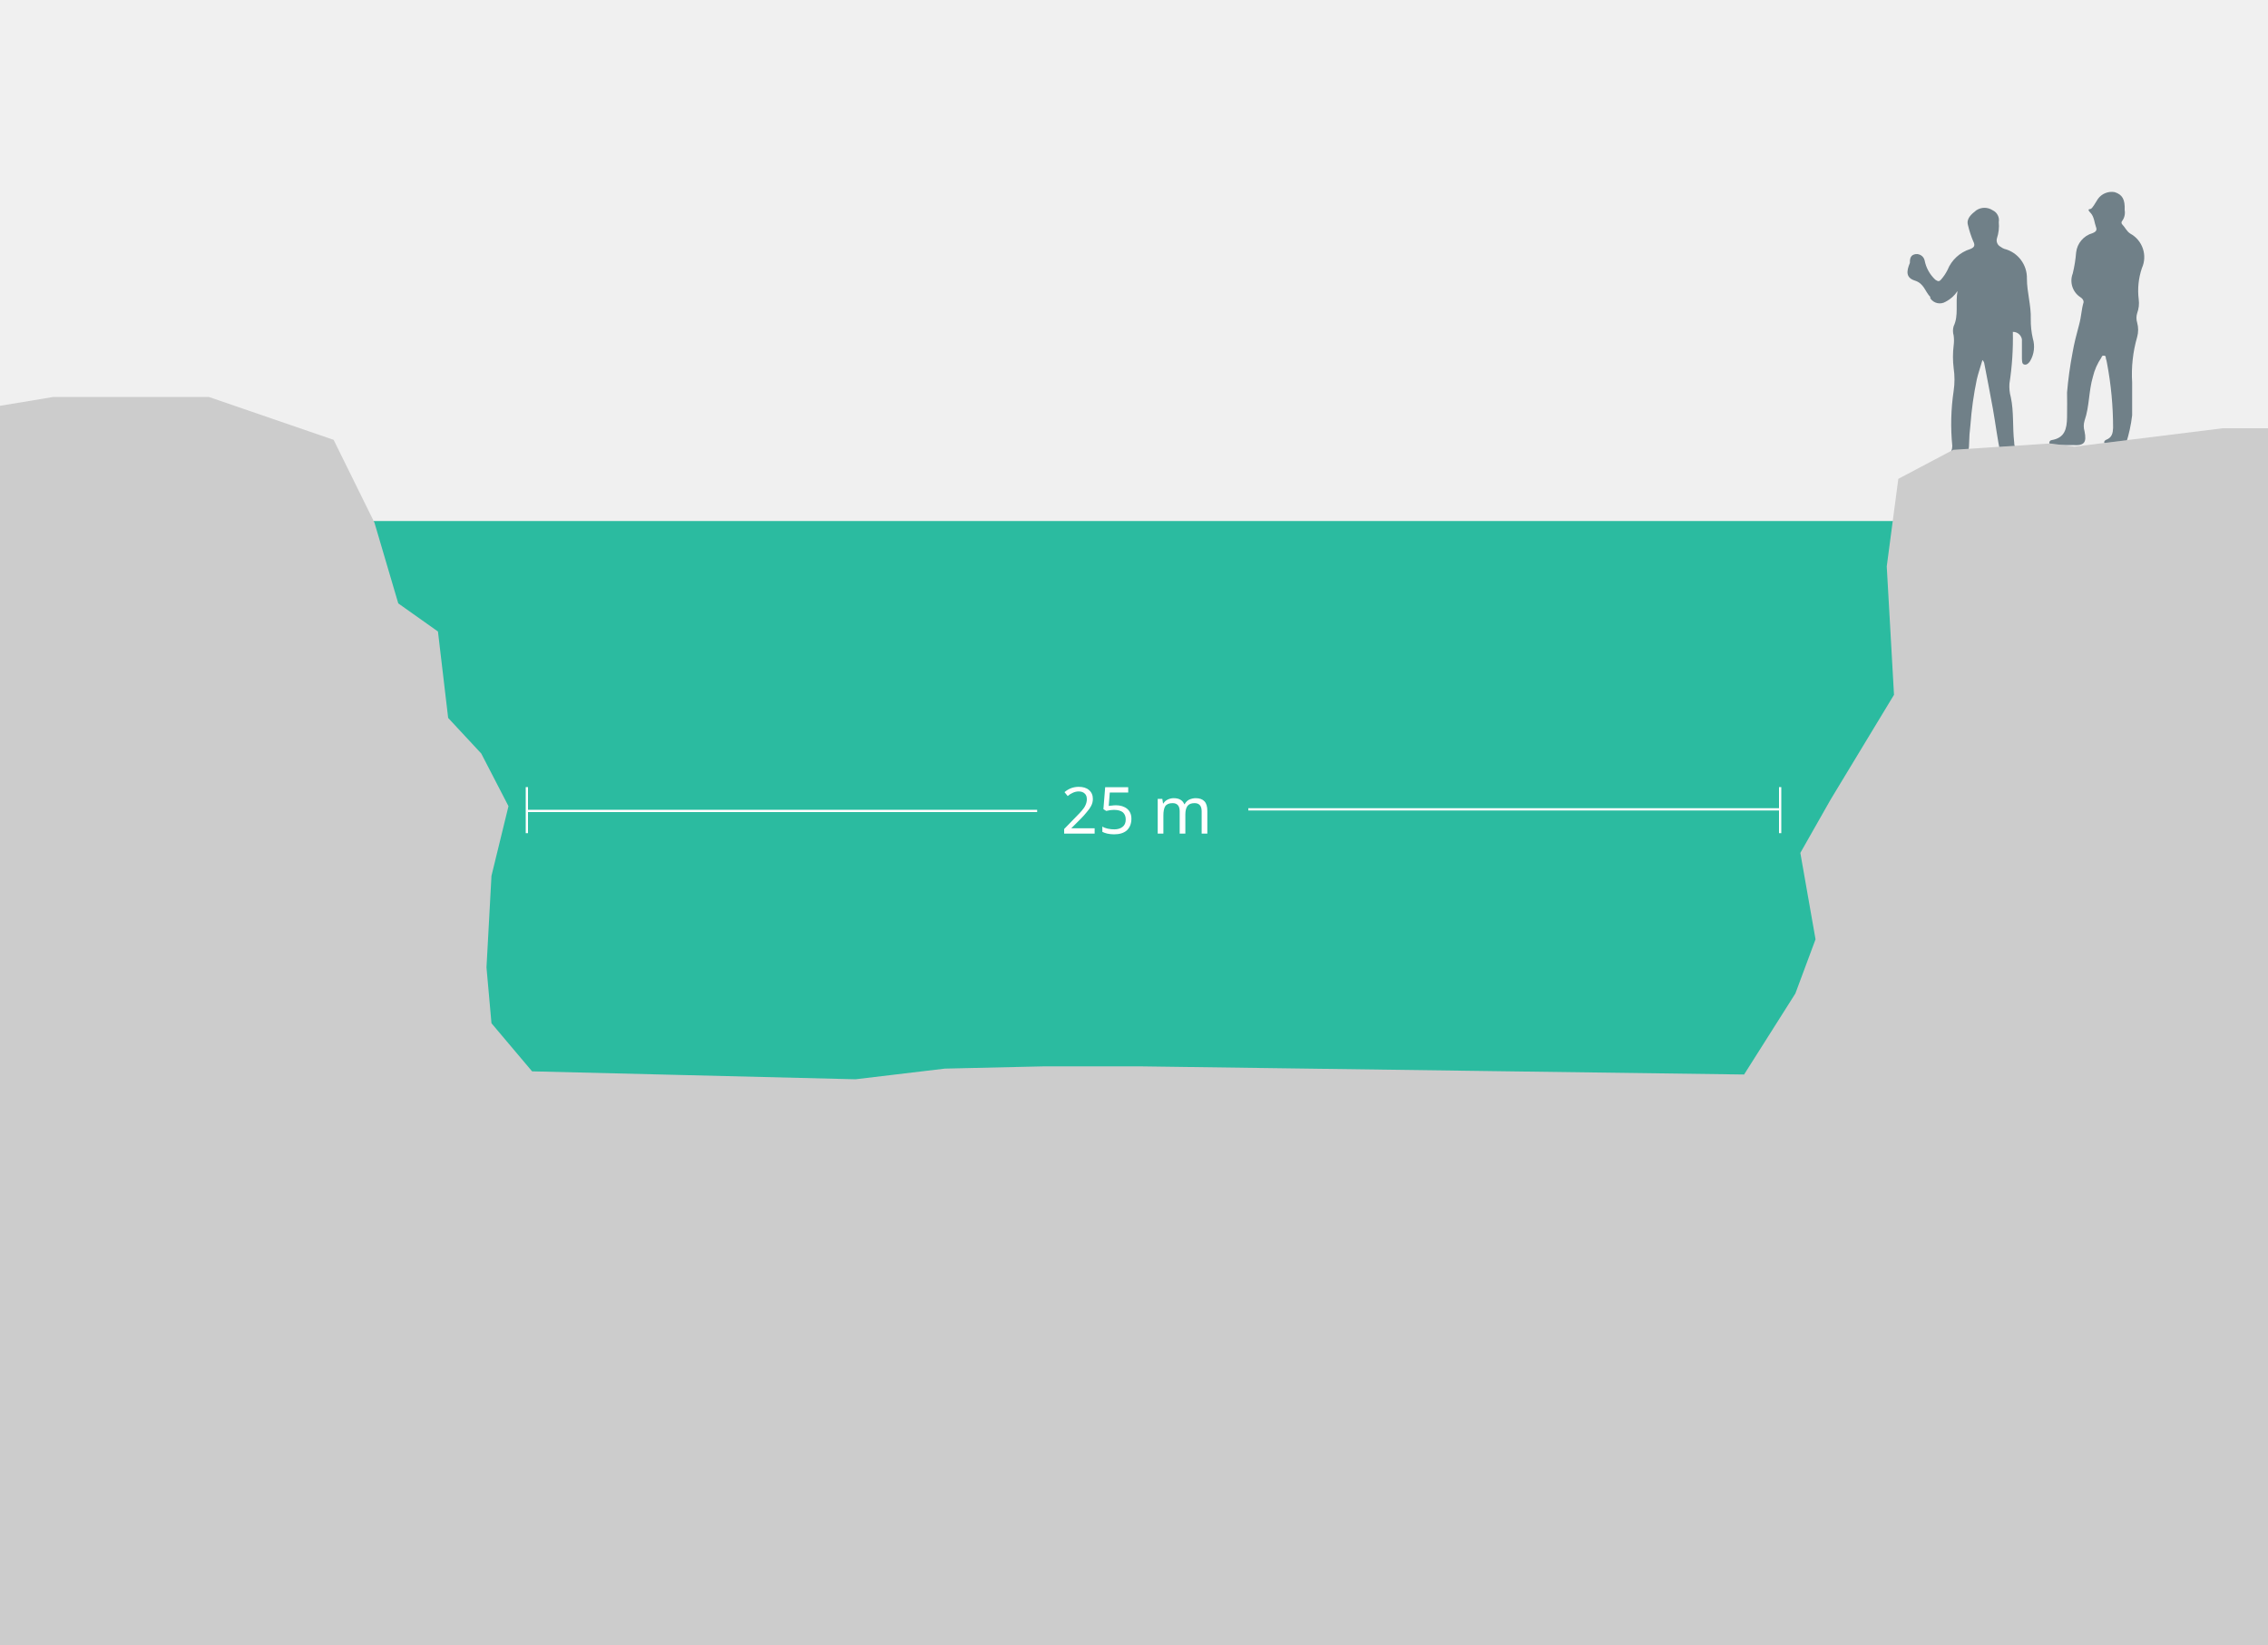
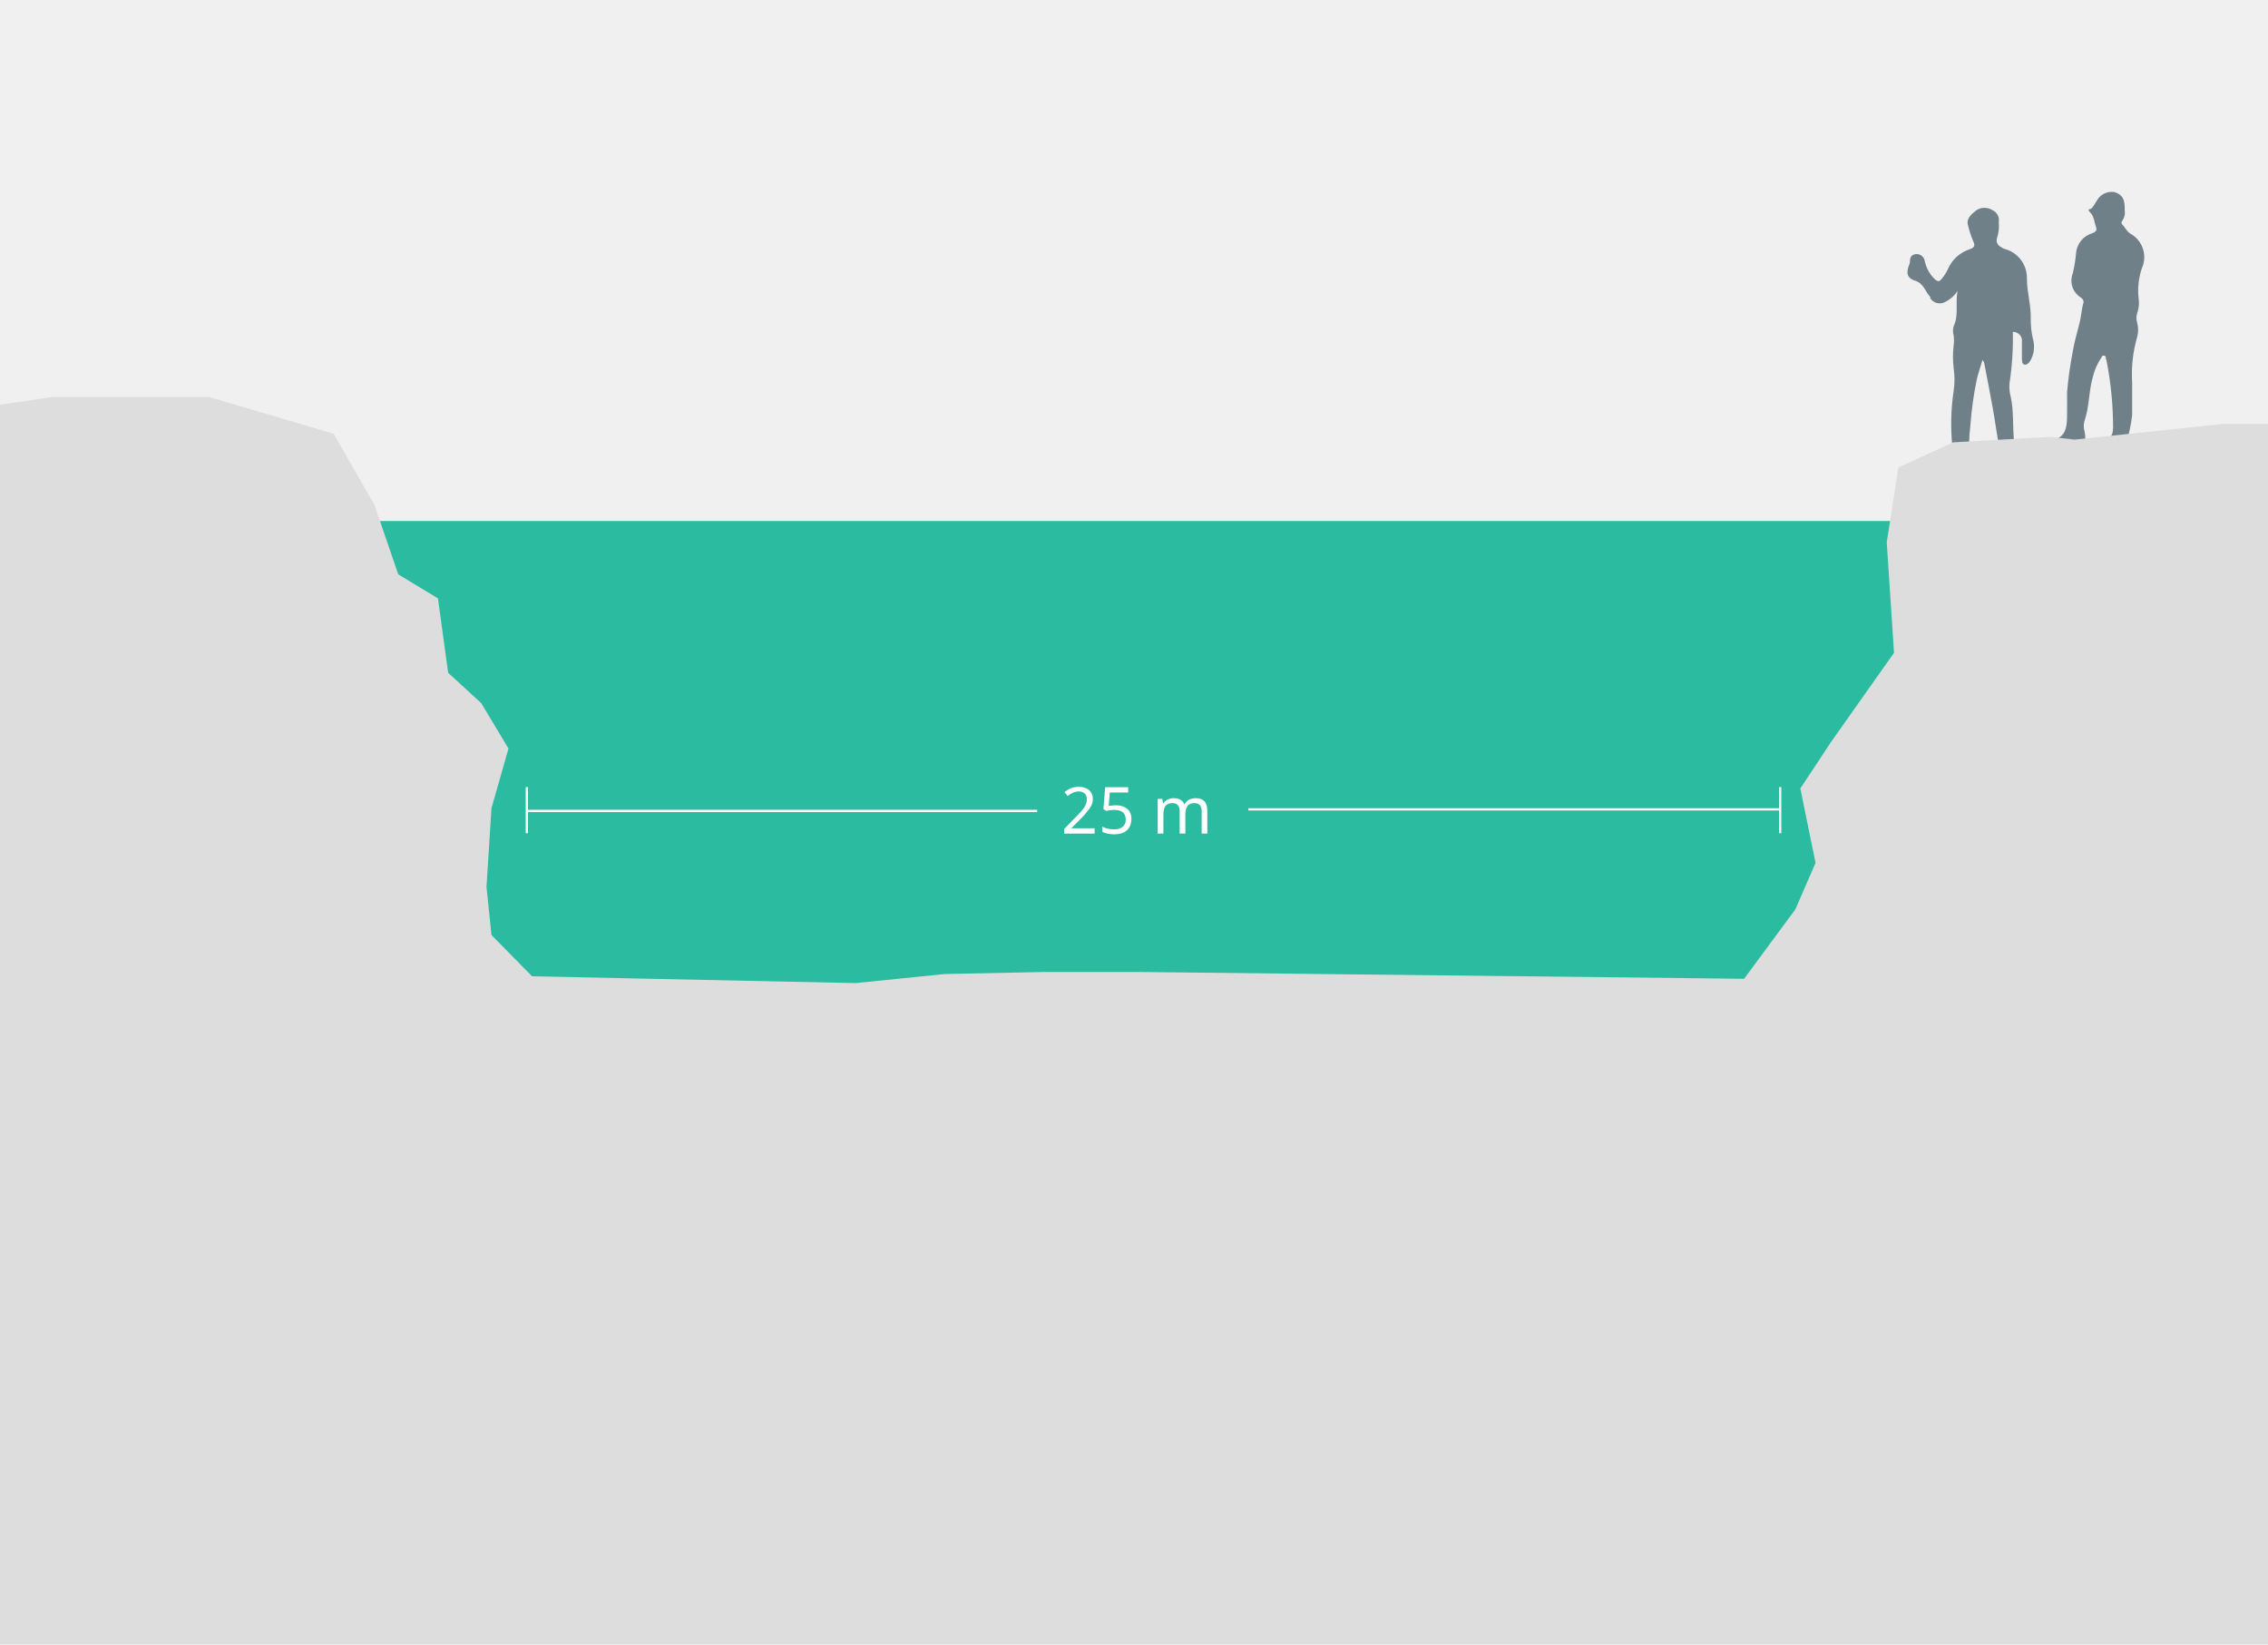
<svg xmlns="http://www.w3.org/2000/svg" viewBox="0 0 100 72.48">
  <defs>
-     <style>.cls-1{fill:#708088;}.cls-2{fill:#2bbba0;}.cls-3{fill:#ccc;}.cls-4{font-size:2.86px;fill:#fff;font-family:WorkSans-Regular, Work Sans;}.cls-5{fill:none;stroke:#fff;stroke-miterlimit:10;stroke-width:0.1px;}</style>
+     <style>.cls-1{fill:#708088;}.cls-2{fill:#2bbba0;}.cls-3{fill:#ddd;}.cls-4{font-size:2.86px;fill:#fff;font-family:WorkSans-Regular, Work Sans;}.cls-5{fill:none;stroke:#fff;stroke-miterlimit:10;stroke-width:0.1px;}</style>
  </defs>
  <g id="Capa_1" data-name="Capa 1">
    <path class="cls-1" d="M88.75,14.63a13.11,13.11,0,0,1-.15,2.28,1.75,1.75,0,0,0,.06.6c.14.65.07,1.32.15,2a.41.41,0,0,0,.34.42c.11,0,.25,0,.23.2s-.17.14-.28.13l-.71-.08a.19.19,0,0,1-.18-.16c-.14-.66-.22-1.32-.34-2s-.25-1.31-.38-2c0,0,0-.06-.08-.15-.09.32-.19.59-.25.86a15.25,15.25,0,0,0-.28,2,7.91,7.91,0,0,0-.06.85c0,.56-.33.83-.82.7-.06,0-.14,0-.16-.11s0-.13.09-.16.15-.2.15-.35a9.89,9.89,0,0,1,.06-2.43,3.42,3.42,0,0,0,0-1,4.11,4.11,0,0,1,0-1,1.63,1.63,0,0,0,0-.44.71.71,0,0,1,0-.41c.23-.48.07-1,.17-1.55a1.35,1.35,0,0,1-.52.47.5.5,0,0,1-.68-.15l0-.06c-.23-.23-.27-.59-.68-.72s-.37-.42-.22-.78c0-.12,0-.31.18-.37a.36.36,0,0,1,.47.26,1.57,1.57,0,0,0,.47.85c.12.08.17.09.25,0a2,2,0,0,0,.29-.43,1.59,1.59,0,0,1,1-.92c.2-.08.22-.17.13-.35a4.52,4.52,0,0,1-.23-.71c-.08-.28.15-.48.37-.65a.65.65,0,0,1,.72,0,.48.48,0,0,1,.27.52,1.73,1.73,0,0,1-.08.71.32.32,0,0,0,.16.38.65.65,0,0,0,.16.09,1.32,1.32,0,0,1,1,1.32c0,.59.19,1.17.17,1.78a3.62,3.62,0,0,0,.09.85,1.24,1.24,0,0,1-.12,1c-.06.09-.15.18-.26.15s-.09-.17-.1-.26c0-.28,0-.57,0-.85A.4.4,0,0,0,88.75,14.63Z" />
    <path class="cls-1" d="M93.68,9.26a.62.62,0,0,1-.11.48.11.11,0,0,0,0,.15c.13.13.19.3.36.41a1.18,1.18,0,0,1,.51,1.52,3.09,3.09,0,0,0-.14,1.38,1.27,1.27,0,0,1-.07.61.71.71,0,0,0,0,.41,1.17,1.17,0,0,1,0,.64,5.91,5.91,0,0,0-.22,2c0,.48,0,1,0,1.45a6.53,6.53,0,0,1-.27,1.24.13.13,0,0,1-.12.12,1.63,1.63,0,0,1-.76-.08c-.13-.05-.09-.16,0-.2.27-.1.3-.31.31-.53A15.33,15.33,0,0,0,92.9,16a1.17,1.17,0,0,0-.05-.2c0-.05,0-.12-.08-.12s-.08,0-.12.09a2.54,2.54,0,0,0-.37.84c-.19.64-.15,1.31-.37,1.94a.8.8,0,0,0,0,.46c.1.5,0,.65-.54.61-.29,0-.57,0-.85,0-.07,0-.14,0-.16-.07a.12.12,0,0,1,.11-.15c.57-.1.66-.49.67-1s0-.74,0-1.1a16.92,16.92,0,0,1,.24-1.74c.07-.42.18-.83.29-1.24s.1-.67.2-1c0-.1-.06-.16-.13-.21a.87.87,0,0,1-.35-1.05,5.81,5.81,0,0,0,.15-.93,1,1,0,0,1,.72-.85c.17-.07.21-.14.15-.29s-.07-.43-.23-.6-.08-.16,0-.18.22-.29.32-.44a.75.75,0,0,1,.74-.3C93.58,8.58,93.7,8.79,93.68,9.26Z" />
    <rect class="cls-2" x="14.71" y="22.97" width="71.55" height="25.52" />
  </g>
  <g id="Capa_2" data-name="Capa 2">
-     <polygon class="cls-3" points="0 17.89 2.35 17.5 9.21 17.5 14.71 19.39 16.51 23.04 17.56 26.6 19.31 27.84 19.76 31.65 21.22 33.22 22.42 35.54 21.67 38.61 21.45 42.65 21.67 45.11 23.46 47.23 37.72 47.58 41.66 47.11 46.05 47.01 50.25 47.01 76.9 47.37 79.16 43.8 80.05 41.41 79.38 37.6 80.72 35.24 83.51 30.63 83.19 24.97 83.7 21.11 86.12 19.83 90.39 19.55 91.47 19.69 98 18.88 100 18.88 100 81.51 0 81.51 0 17.89" />
+     <polygon class="cls-3" points="0 17.84 2.35 17.5 9.21 17.5 14.71 19.12 16.51 22.26 17.56 25.32 19.31 26.38 19.76 29.66 21.22 31 22.42 33 21.67 35.63 21.45 39.1 21.67 41.22 23.46 43.04 37.72 43.34 41.66 42.94 46.05 42.85 50.25 42.85 76.9 43.15 79.16 40.09 80.05 38.04 79.38 34.76 80.72 32.73 83.51 28.78 83.19 23.91 83.7 20.61 86.12 19.5 90.39 19.26 91.47 19.38 98 18.69 100 18.69 100 72.48 0 72.48 0 17.84" />
    <text class="cls-4" transform="translate(46.78 36.75)">25 m</text>
    <line class="cls-5" x1="45.73" y1="35.75" x2="23.23" y2="35.75" />
    <line class="cls-5" x1="23.23" y1="34.7" x2="23.23" y2="36.73" />
    <line class="cls-5" x1="55.04" y1="35.68" x2="78.49" y2="35.68" />
    <line class="cls-5" x1="78.49" y1="36.73" x2="78.49" y2="34.7" />
  </g>
</svg>
